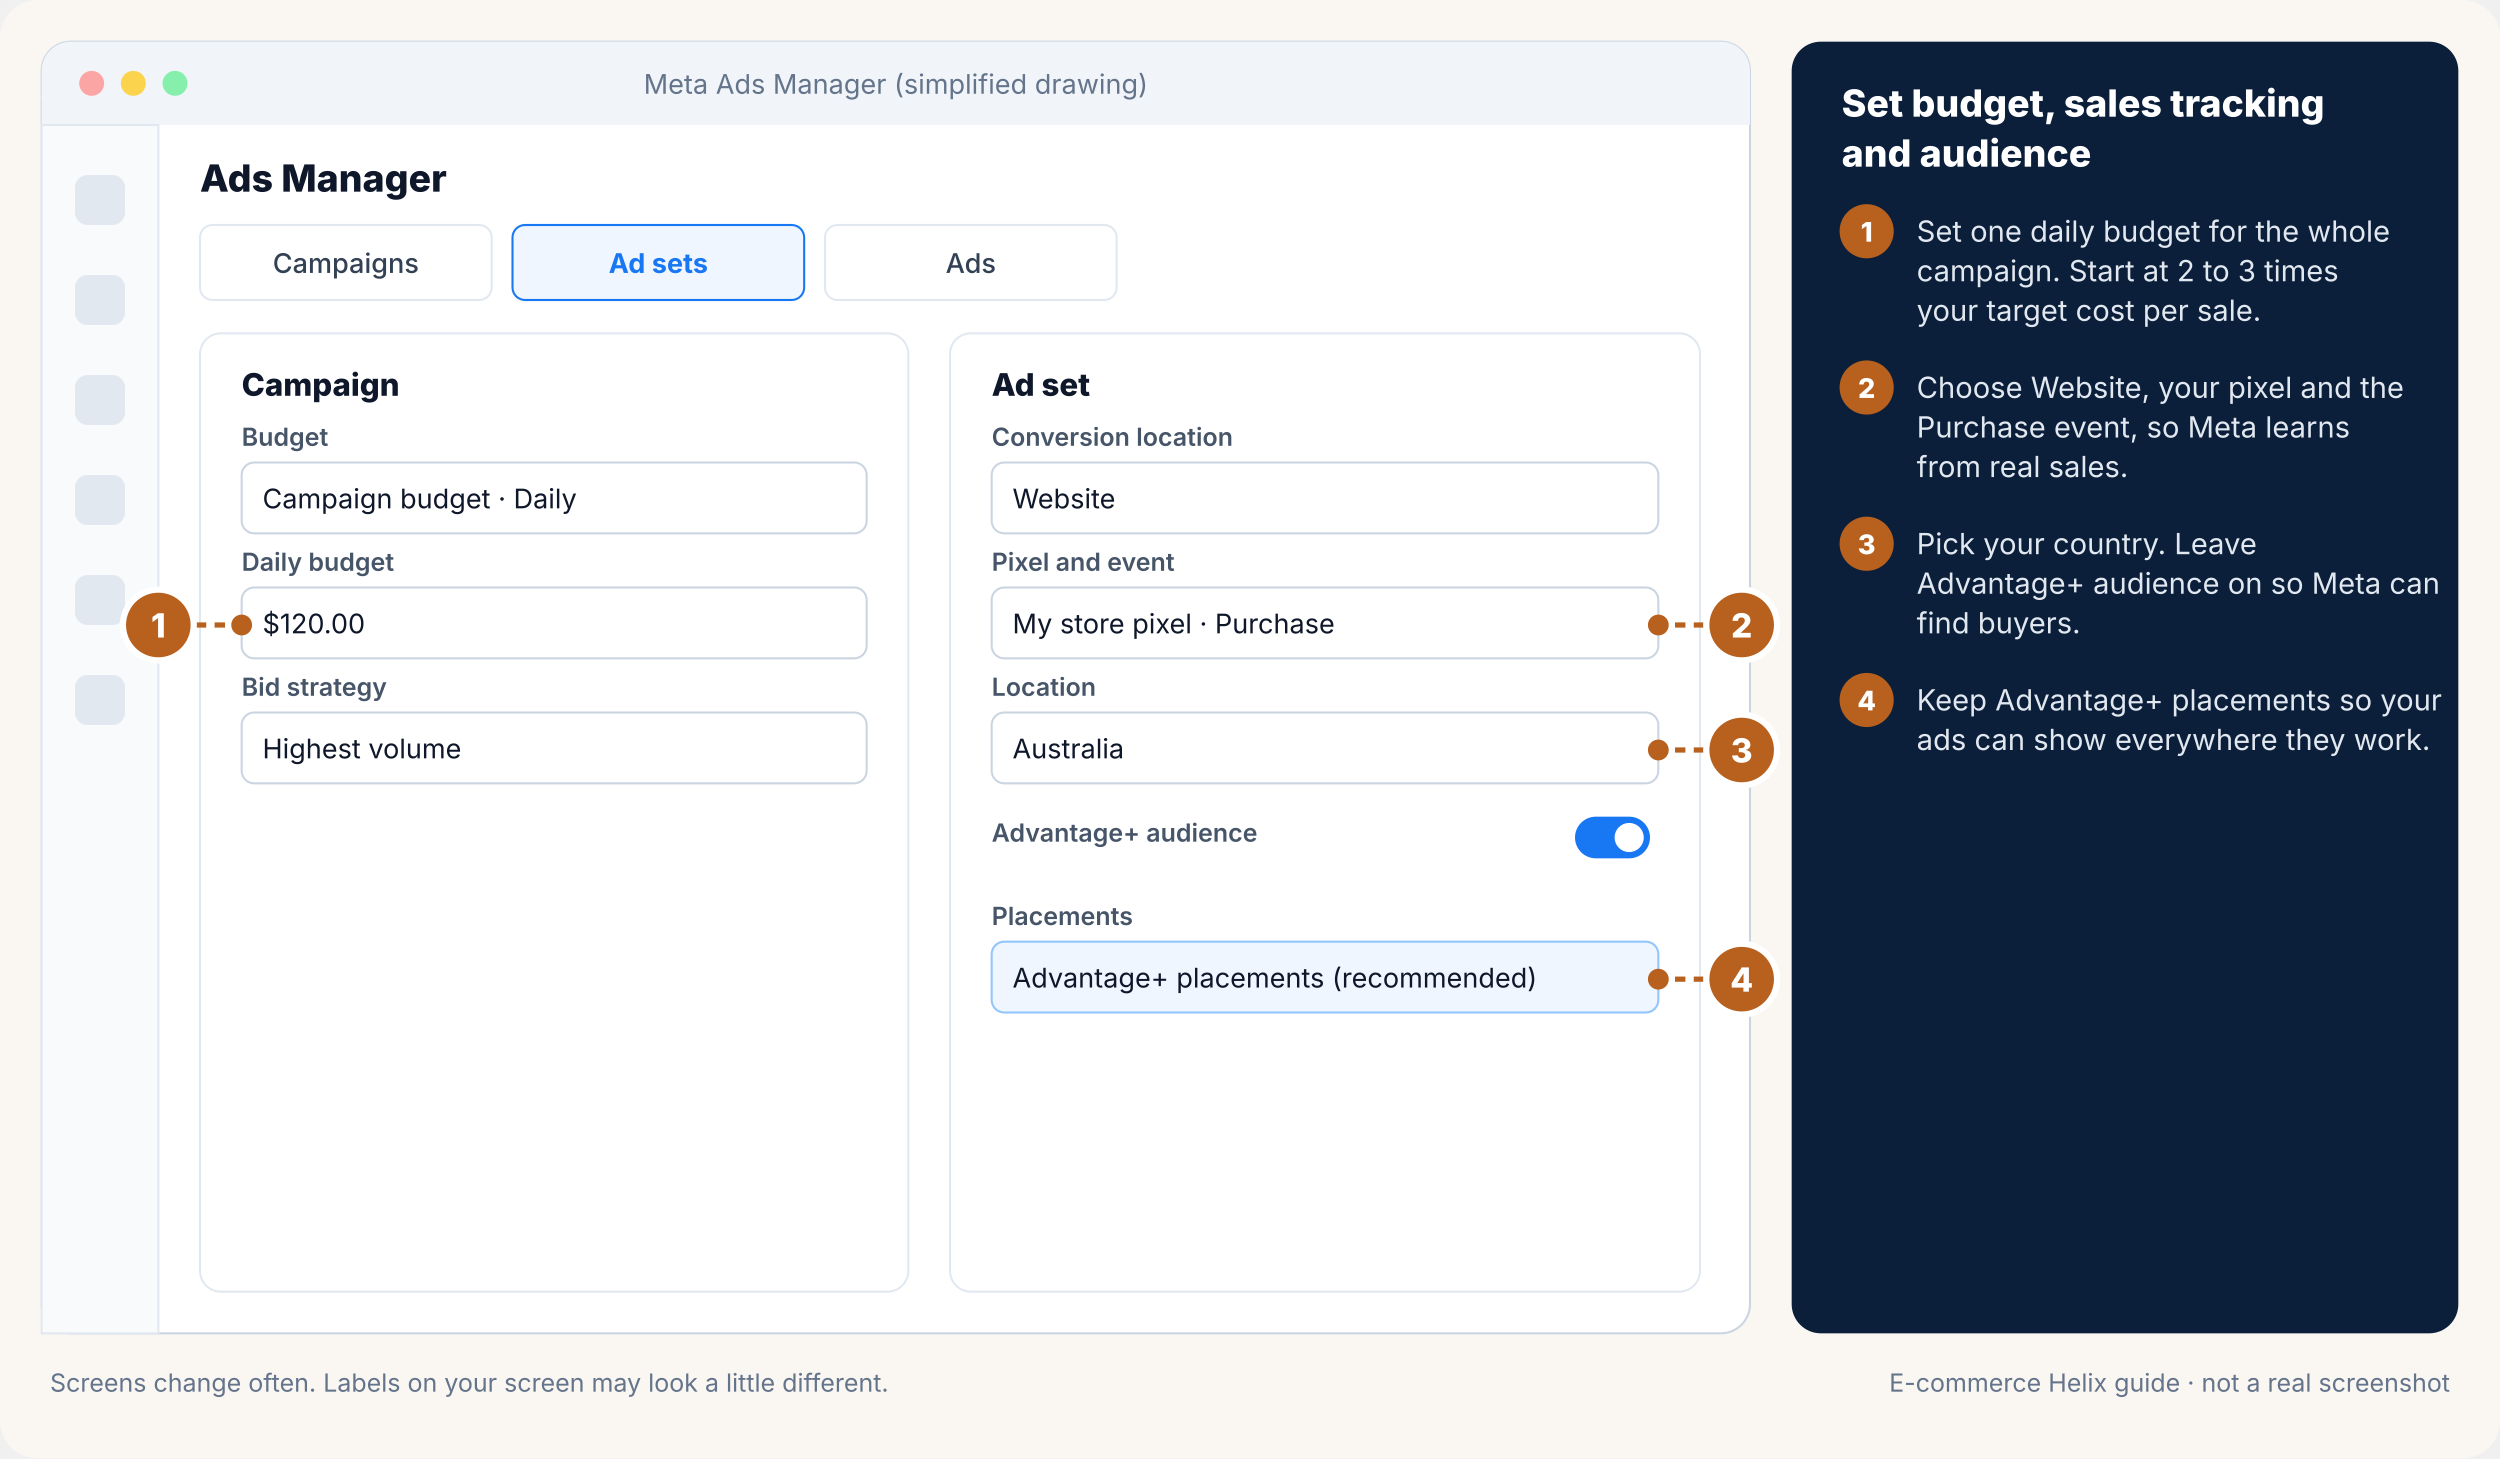
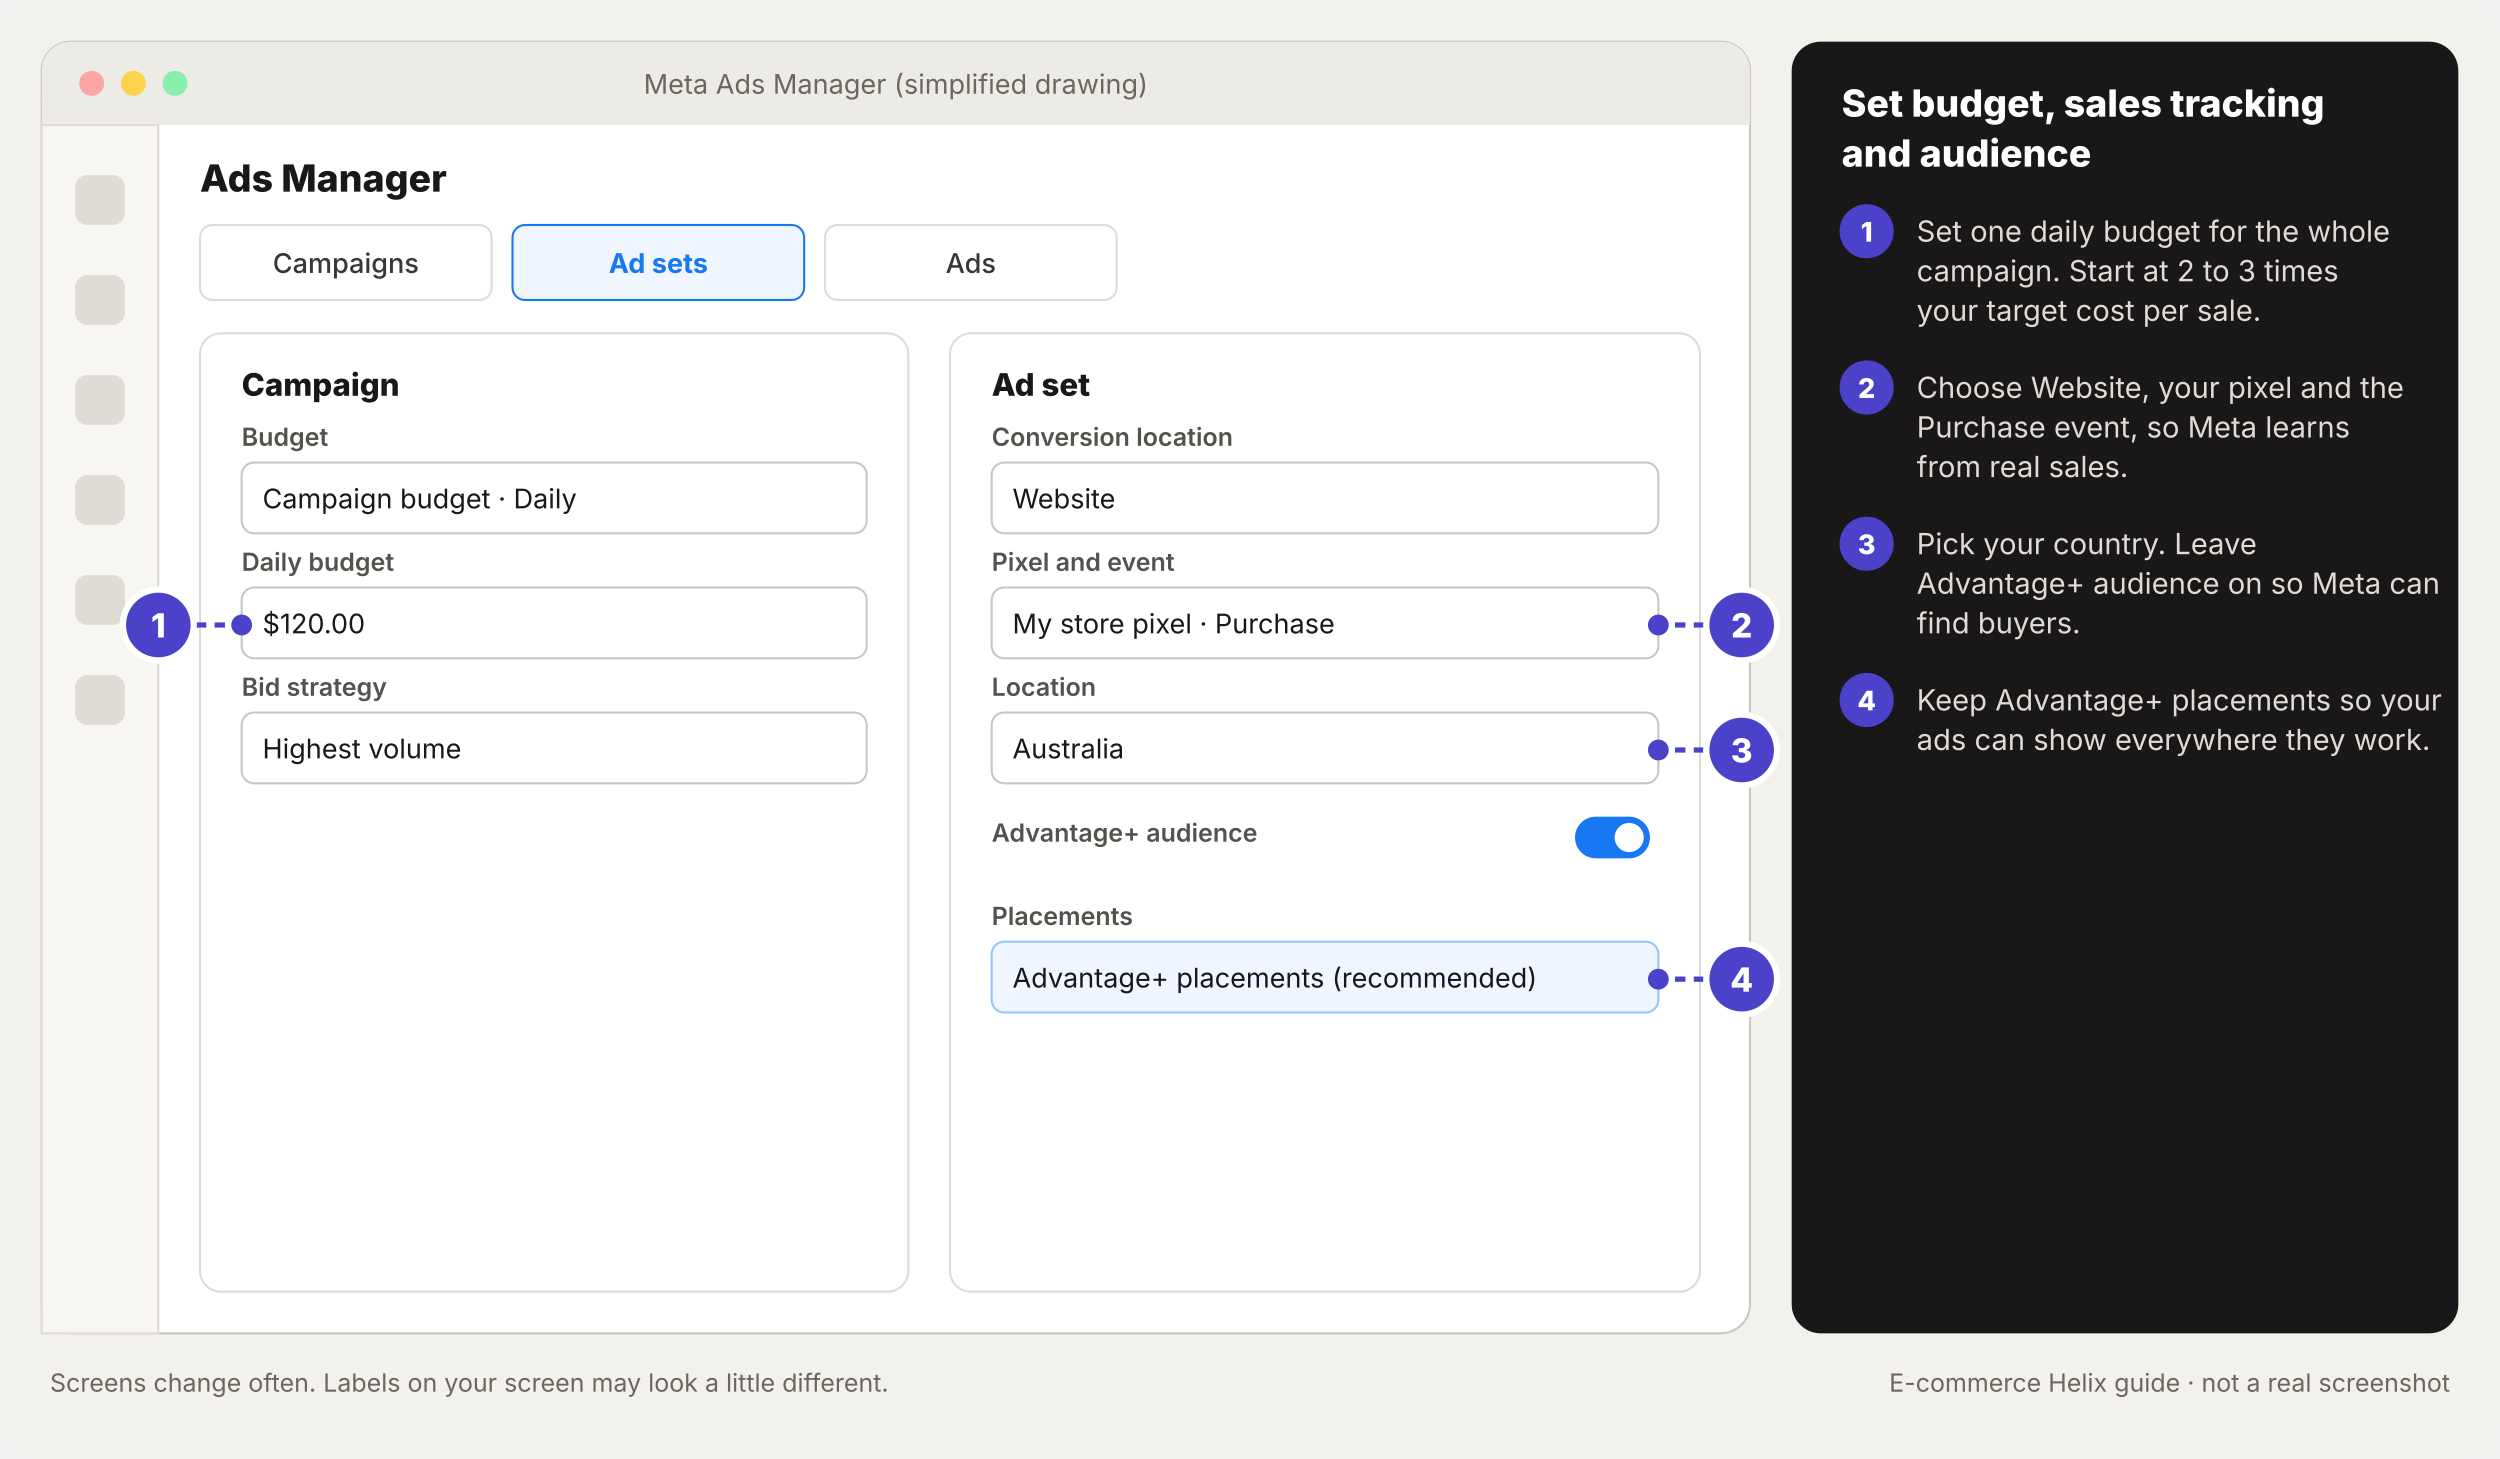
<svg xmlns="http://www.w3.org/2000/svg" viewBox="0 0 1200 700" width="1200" height="700" role="img" aria-label="Set budget, sales tracking and audience" font-family="Inter, -apple-system, Segoe UI, Roboto, Helvetica, Arial, sans-serif">
-   <rect width="1200" height="700" rx="18" fill="#faf7f2" />
-   <rect x="20" y="20" width="820" height="620" rx="14" fill="#fff" stroke="#cbd5e1" />
-   <rect x="20" y="20" width="820" height="40" rx="14" fill="#f1f5f9" />
-   <rect x="20" y="46" width="820" height="14" fill="#f1f5f9" />
+   <rect width="1200" height="700" rx="18" fill="#F2F1EC" />
+   <rect x="20" y="20" width="820" height="620" rx="14" fill="#fff" stroke="#C9C6BD" />
+   <rect x="20" y="20" width="820" height="40" rx="14" fill="#ECEBE5" />
+   <rect x="20" y="46" width="820" height="14" fill="#ECEBE5" />
  <circle cx="44" cy="40" r="6" fill="#fca5a5" />
  <circle cx="64" cy="40" r="6" fill="#fcd34d" />
  <circle cx="84" cy="40" r="6" fill="#86efac" />
-   <text x="430" y="45" font-size="13" fill="#64748b" text-anchor="middle">Meta Ads Manager (simplified drawing)</text>
-   <rect x="20" y="60" width="56" height="580" rx="0" fill="#f8fafc" stroke="#e2e8f0" stroke-width="1" />
-   <rect x="36" y="84" width="24" height="24" rx="6" fill="#e2e8f0" stroke="none" stroke-width="1" />
-   <rect x="36" y="132" width="24" height="24" rx="6" fill="#e2e8f0" stroke="none" stroke-width="1" />
-   <rect x="36" y="180" width="24" height="24" rx="6" fill="#e2e8f0" stroke="none" stroke-width="1" />
-   <rect x="36" y="228" width="24" height="24" rx="6" fill="#e2e8f0" stroke="none" stroke-width="1" />
-   <rect x="36" y="276" width="24" height="24" rx="6" fill="#e2e8f0" stroke="none" stroke-width="1" />
-   <rect x="36" y="324" width="24" height="24" rx="6" fill="#e2e8f0" stroke="none" stroke-width="1" />
-   <text x="96" y="92" font-size="18" font-weight="800" fill="#0f172a" text-anchor="start">Ads Manager</text>
-   <rect x="96" y="108" width="140" height="36" rx="6" fill="#fff" stroke="#e2e8f0" stroke-width="1" />
-   <text x="166" y="131" font-size="13" font-weight="500" fill="#334155" text-anchor="middle">Campaigns</text>
+   <text x="430" y="45" font-size="13" fill="#6B6760" text-anchor="middle">Meta Ads Manager (simplified drawing)</text>
+   <rect x="20" y="60" width="56" height="580" rx="0" fill="#F7F6F2" stroke="#DEDCD4" stroke-width="1" />
+   <rect x="36" y="84" width="24" height="24" rx="6" fill="#DEDCD4" stroke="none" stroke-width="1" />
+   <rect x="36" y="132" width="24" height="24" rx="6" fill="#DEDCD4" stroke="none" stroke-width="1" />
+   <rect x="36" y="180" width="24" height="24" rx="6" fill="#DEDCD4" stroke="none" stroke-width="1" />
+   <rect x="36" y="228" width="24" height="24" rx="6" fill="#DEDCD4" stroke="none" stroke-width="1" />
+   <rect x="36" y="276" width="24" height="24" rx="6" fill="#DEDCD4" stroke="none" stroke-width="1" />
+   <rect x="36" y="324" width="24" height="24" rx="6" fill="#DEDCD4" stroke="none" stroke-width="1" />
+   <text x="96" y="92" font-size="18" font-weight="800" fill="#1A1718" text-anchor="start">Ads Manager</text>
+   <rect x="96" y="108" width="140" height="36" rx="6" fill="#fff" stroke="#DEDCD4" stroke-width="1" />
+   <text x="166" y="131" font-size="13" font-weight="500" fill="#3A3634" text-anchor="middle">Campaigns</text>
  <rect x="246" y="108" width="140" height="36" rx="6" fill="#eff6ff" stroke="#1877f2" stroke-width="1" />
  <text x="316" y="131" font-size="13" font-weight="700" fill="#1877f2" text-anchor="middle">Ad sets</text>
-   <rect x="396" y="108" width="140" height="36" rx="6" fill="#fff" stroke="#e2e8f0" stroke-width="1" />
-   <text x="466" y="131" font-size="13" font-weight="500" fill="#334155" text-anchor="middle">Ads</text>
-   <rect x="96" y="160" width="340" height="460" rx="10" fill="#fff" stroke="#e2e8f0" stroke-width="1" />
-   <text x="116" y="190" font-size="15" font-weight="800" fill="#0f172a" text-anchor="start">Campaign</text>
-   <text x="116" y="214" font-size="12" font-weight="600" fill="#475569" text-anchor="start">Budget</text>
-   <rect x="116" y="222" width="300" height="34" rx="6" fill="#fff" stroke="#cbd5e1" stroke-width="1" />
-   <text x="126" y="244.0" font-size="13" font-weight="400" fill="#0f172a" text-anchor="start">Campaign budget · Daily</text>
-   <text x="116" y="274" font-size="12" font-weight="600" fill="#475569" text-anchor="start">Daily budget</text>
-   <rect x="116" y="282" width="300" height="34" rx="6" fill="#fff" stroke="#cbd5e1" stroke-width="1" />
-   <text x="126" y="304.0" font-size="13" font-weight="400" fill="#0f172a" text-anchor="start">$120.00</text>
-   <text x="116" y="334" font-size="12" font-weight="600" fill="#475569" text-anchor="start">Bid strategy</text>
-   <rect x="116" y="342" width="300" height="34" rx="6" fill="#fff" stroke="#cbd5e1" stroke-width="1" />
-   <text x="126" y="364.0" font-size="13" font-weight="400" fill="#0f172a" text-anchor="start">Highest volume</text>
-   <rect x="456" y="160" width="360" height="460" rx="10" fill="#fff" stroke="#e2e8f0" stroke-width="1" />
-   <text x="476" y="190" font-size="15" font-weight="800" fill="#0f172a" text-anchor="start">Ad set</text>
-   <text x="476" y="214" font-size="12" font-weight="600" fill="#475569" text-anchor="start">Conversion location</text>
-   <rect x="476" y="222" width="320" height="34" rx="6" fill="#fff" stroke="#cbd5e1" stroke-width="1" />
-   <text x="486" y="244.0" font-size="13" font-weight="400" fill="#0f172a" text-anchor="start">Website</text>
-   <text x="476" y="274" font-size="12" font-weight="600" fill="#475569" text-anchor="start">Pixel and event</text>
-   <rect x="476" y="282" width="320" height="34" rx="6" fill="#fff" stroke="#cbd5e1" stroke-width="1" />
-   <text x="486" y="304.0" font-size="13" font-weight="400" fill="#0f172a" text-anchor="start">My store pixel · Purchase</text>
-   <text x="476" y="334" font-size="12" font-weight="600" fill="#475569" text-anchor="start">Location</text>
-   <rect x="476" y="342" width="320" height="34" rx="6" fill="#fff" stroke="#cbd5e1" stroke-width="1" />
-   <text x="486" y="364.0" font-size="13" font-weight="400" fill="#0f172a" text-anchor="start">Australia</text>
-   <text x="476" y="404" font-size="12" font-weight="600" fill="#475569" text-anchor="start">Advantage+ audience</text>
+   <rect x="396" y="108" width="140" height="36" rx="6" fill="#fff" stroke="#DEDCD4" stroke-width="1" />
+   <text x="466" y="131" font-size="13" font-weight="500" fill="#3A3634" text-anchor="middle">Ads</text>
+   <rect x="96" y="160" width="340" height="460" rx="10" fill="#fff" stroke="#DEDCD4" stroke-width="1" />
+   <text x="116" y="190" font-size="15" font-weight="800" fill="#1A1718" text-anchor="start">Campaign</text>
+   <text x="116" y="214" font-size="12" font-weight="600" fill="#55514C" text-anchor="start">Budget</text>
+   <rect x="116" y="222" width="300" height="34" rx="6" fill="#fff" stroke="#C9C6BD" stroke-width="1" />
+   <text x="126" y="244.0" font-size="13" font-weight="400" fill="#1A1718" text-anchor="start">Campaign budget · Daily</text>
+   <text x="116" y="274" font-size="12" font-weight="600" fill="#55514C" text-anchor="start">Daily budget</text>
+   <rect x="116" y="282" width="300" height="34" rx="6" fill="#fff" stroke="#C9C6BD" stroke-width="1" />
+   <text x="126" y="304.0" font-size="13" font-weight="400" fill="#1A1718" text-anchor="start">$120.00</text>
+   <text x="116" y="334" font-size="12" font-weight="600" fill="#55514C" text-anchor="start">Bid strategy</text>
+   <rect x="116" y="342" width="300" height="34" rx="6" fill="#fff" stroke="#C9C6BD" stroke-width="1" />
+   <text x="126" y="364.0" font-size="13" font-weight="400" fill="#1A1718" text-anchor="start">Highest volume</text>
+   <rect x="456" y="160" width="360" height="460" rx="10" fill="#fff" stroke="#DEDCD4" stroke-width="1" />
+   <text x="476" y="190" font-size="15" font-weight="800" fill="#1A1718" text-anchor="start">Ad set</text>
+   <text x="476" y="214" font-size="12" font-weight="600" fill="#55514C" text-anchor="start">Conversion location</text>
+   <rect x="476" y="222" width="320" height="34" rx="6" fill="#fff" stroke="#C9C6BD" stroke-width="1" />
+   <text x="486" y="244.0" font-size="13" font-weight="400" fill="#1A1718" text-anchor="start">Website</text>
+   <text x="476" y="274" font-size="12" font-weight="600" fill="#55514C" text-anchor="start">Pixel and event</text>
+   <rect x="476" y="282" width="320" height="34" rx="6" fill="#fff" stroke="#C9C6BD" stroke-width="1" />
+   <text x="486" y="304.0" font-size="13" font-weight="400" fill="#1A1718" text-anchor="start">My store pixel · Purchase</text>
+   <text x="476" y="334" font-size="12" font-weight="600" fill="#55514C" text-anchor="start">Location</text>
+   <rect x="476" y="342" width="320" height="34" rx="6" fill="#fff" stroke="#C9C6BD" stroke-width="1" />
+   <text x="486" y="364.0" font-size="13" font-weight="400" fill="#1A1718" text-anchor="start">Australia</text>
+   <text x="476" y="404" font-size="12" font-weight="600" fill="#55514C" text-anchor="start">Advantage+ audience</text>
  <rect x="756" y="392" width="36" height="20" rx="10" fill="#1877f2" stroke="none" stroke-width="1" />
  <circle cx="782" cy="402" r="7" fill="#fff" />
-   <text x="476" y="444" font-size="12" font-weight="600" fill="#475569" text-anchor="start">Placements</text>
+   <text x="476" y="444" font-size="12" font-weight="600" fill="#55514C" text-anchor="start">Placements</text>
  <rect x="476" y="452" width="320" height="34" rx="6" fill="#eff6ff" stroke="#93c5fd" stroke-width="1" />
-   <text x="486" y="474" font-size="13" font-weight="400" fill="#0f172a" text-anchor="start">Advantage+ placements (recommended)</text>
-   <line x1="76" y1="300" x2="116" y2="300" stroke="#b8601d" stroke-width="2.5" stroke-dasharray="5 4" />
-   <circle cx="116" cy="300" r="5" fill="#b8601d" />
-   <circle cx="76" cy="300" r="17" fill="#b8601d" stroke="#fff" stroke-width="3" />
+   <text x="486" y="474" font-size="13" font-weight="400" fill="#1A1718" text-anchor="start">Advantage+ placements (recommended)</text>
+   <line x1="76" y1="300" x2="116" y2="300" stroke="#4B42C9" stroke-width="2.5" stroke-dasharray="5 4" />
+   <circle cx="116" cy="300" r="5" fill="#4B42C9" />
+   <circle cx="76" cy="300" r="17" fill="#4B42C9" stroke="#fff" stroke-width="3" />
  <text x="76" y="306" font-size="16" font-weight="800" fill="#fff" text-anchor="middle">1</text>
-   <line x1="836" y1="300" x2="796" y2="300" stroke="#b8601d" stroke-width="2.5" stroke-dasharray="5 4" />
-   <circle cx="796" cy="300" r="5" fill="#b8601d" />
-   <circle cx="836" cy="300" r="17" fill="#b8601d" stroke="#fff" stroke-width="3" />
+   <line x1="836" y1="300" x2="796" y2="300" stroke="#4B42C9" stroke-width="2.5" stroke-dasharray="5 4" />
+   <circle cx="796" cy="300" r="5" fill="#4B42C9" />
+   <circle cx="836" cy="300" r="17" fill="#4B42C9" stroke="#fff" stroke-width="3" />
  <text x="836" y="306" font-size="16" font-weight="800" fill="#fff" text-anchor="middle">2</text>
-   <line x1="836" y1="360" x2="796" y2="360" stroke="#b8601d" stroke-width="2.5" stroke-dasharray="5 4" />
-   <circle cx="796" cy="360" r="5" fill="#b8601d" />
-   <circle cx="836" cy="360" r="17" fill="#b8601d" stroke="#fff" stroke-width="3" />
+   <line x1="836" y1="360" x2="796" y2="360" stroke="#4B42C9" stroke-width="2.5" stroke-dasharray="5 4" />
+   <circle cx="796" cy="360" r="5" fill="#4B42C9" />
+   <circle cx="836" cy="360" r="17" fill="#4B42C9" stroke="#fff" stroke-width="3" />
  <text x="836" y="366" font-size="16" font-weight="800" fill="#fff" text-anchor="middle">3</text>
-   <line x1="836" y1="470" x2="796" y2="470" stroke="#b8601d" stroke-width="2.5" stroke-dasharray="5 4" />
-   <circle cx="796" cy="470" r="5" fill="#b8601d" />
-   <circle cx="836" cy="470" r="17" fill="#b8601d" stroke="#fff" stroke-width="3" />
+   <line x1="836" y1="470" x2="796" y2="470" stroke="#4B42C9" stroke-width="2.5" stroke-dasharray="5 4" />
+   <circle cx="796" cy="470" r="5" fill="#4B42C9" />
+   <circle cx="836" cy="470" r="17" fill="#4B42C9" stroke="#fff" stroke-width="3" />
  <text x="836" y="476" font-size="16" font-weight="800" fill="#fff" text-anchor="middle">4</text>
-   <rect x="860" y="20" width="320" height="620" rx="14" fill="#0b1f3a" />
+   <rect x="860" y="20" width="320" height="620" rx="14" fill="#1A1718" />
  <text x="884" y="56" font-size="18" font-weight="800" fill="#fff">Set budget, sales tracking</text>
  <text x="884" y="80" font-size="18" font-weight="800" fill="#fff">and audience</text>
-   <circle cx="896" cy="111" r="13" fill="#b8601d" />
+   <circle cx="896" cy="111" r="13" fill="#4B42C9" />
  <text x="896" y="116" font-size="13" font-weight="800" fill="#fff" text-anchor="middle">1</text>
-   <text x="920" y="116" font-size="14" fill="#e2e8f0">Set one daily budget for the whole</text>
-   <text x="920" y="135" font-size="14" fill="#e2e8f0">campaign. Start at 2 to 3 times</text>
-   <text x="920" y="154" font-size="14" fill="#e2e8f0">your target cost per sale.</text>
-   <circle cx="896" cy="186" r="13" fill="#b8601d" />
+   <text x="920" y="116" font-size="14" fill="#DEDCD4">Set one daily budget for the whole</text>
+   <text x="920" y="135" font-size="14" fill="#DEDCD4">campaign. Start at 2 to 3 times</text>
+   <text x="920" y="154" font-size="14" fill="#DEDCD4">your target cost per sale.</text>
+   <circle cx="896" cy="186" r="13" fill="#4B42C9" />
  <text x="896" y="191" font-size="13" font-weight="800" fill="#fff" text-anchor="middle">2</text>
-   <text x="920" y="191" font-size="14" fill="#e2e8f0">Choose Website, your pixel and the</text>
-   <text x="920" y="210" font-size="14" fill="#e2e8f0">Purchase event, so Meta learns</text>
-   <text x="920" y="229" font-size="14" fill="#e2e8f0">from real sales.</text>
-   <circle cx="896" cy="261" r="13" fill="#b8601d" />
+   <text x="920" y="191" font-size="14" fill="#DEDCD4">Choose Website, your pixel and the</text>
+   <text x="920" y="210" font-size="14" fill="#DEDCD4">Purchase event, so Meta learns</text>
+   <text x="920" y="229" font-size="14" fill="#DEDCD4">from real sales.</text>
+   <circle cx="896" cy="261" r="13" fill="#4B42C9" />
  <text x="896" y="266" font-size="13" font-weight="800" fill="#fff" text-anchor="middle">3</text>
-   <text x="920" y="266" font-size="14" fill="#e2e8f0">Pick your country. Leave</text>
-   <text x="920" y="285" font-size="14" fill="#e2e8f0">Advantage+ audience on so Meta can</text>
-   <text x="920" y="304" font-size="14" fill="#e2e8f0">find buyers.</text>
-   <circle cx="896" cy="336" r="13" fill="#b8601d" />
+   <text x="920" y="266" font-size="14" fill="#DEDCD4">Pick your country. Leave</text>
+   <text x="920" y="285" font-size="14" fill="#DEDCD4">Advantage+ audience on so Meta can</text>
+   <text x="920" y="304" font-size="14" fill="#DEDCD4">find buyers.</text>
+   <circle cx="896" cy="336" r="13" fill="#4B42C9" />
  <text x="896" y="341" font-size="13" font-weight="800" fill="#fff" text-anchor="middle">4</text>
-   <text x="920" y="341" font-size="14" fill="#e2e8f0">Keep Advantage+ placements so your</text>
-   <text x="920" y="360" font-size="14" fill="#e2e8f0">ads can show everywhere they work.</text>
-   <text x="24" y="668" font-size="12" fill="#64748b">Screens change often. Labels on your screen may look a little different.</text>
-   <text x="1176" y="668" font-size="12" fill="#64748b" text-anchor="end">E-commerce Helix guide · not a real screenshot</text>
+   <text x="920" y="341" font-size="14" fill="#DEDCD4">Keep Advantage+ placements so your</text>
+   <text x="920" y="360" font-size="14" fill="#DEDCD4">ads can show everywhere they work.</text>
+   <text x="24" y="668" font-size="12" fill="#6B6760">Screens change often. Labels on your screen may look a little different.</text>
+   <text x="1176" y="668" font-size="12" fill="#6B6760" text-anchor="end">E-commerce Helix guide · not a real screenshot</text>
</svg>
